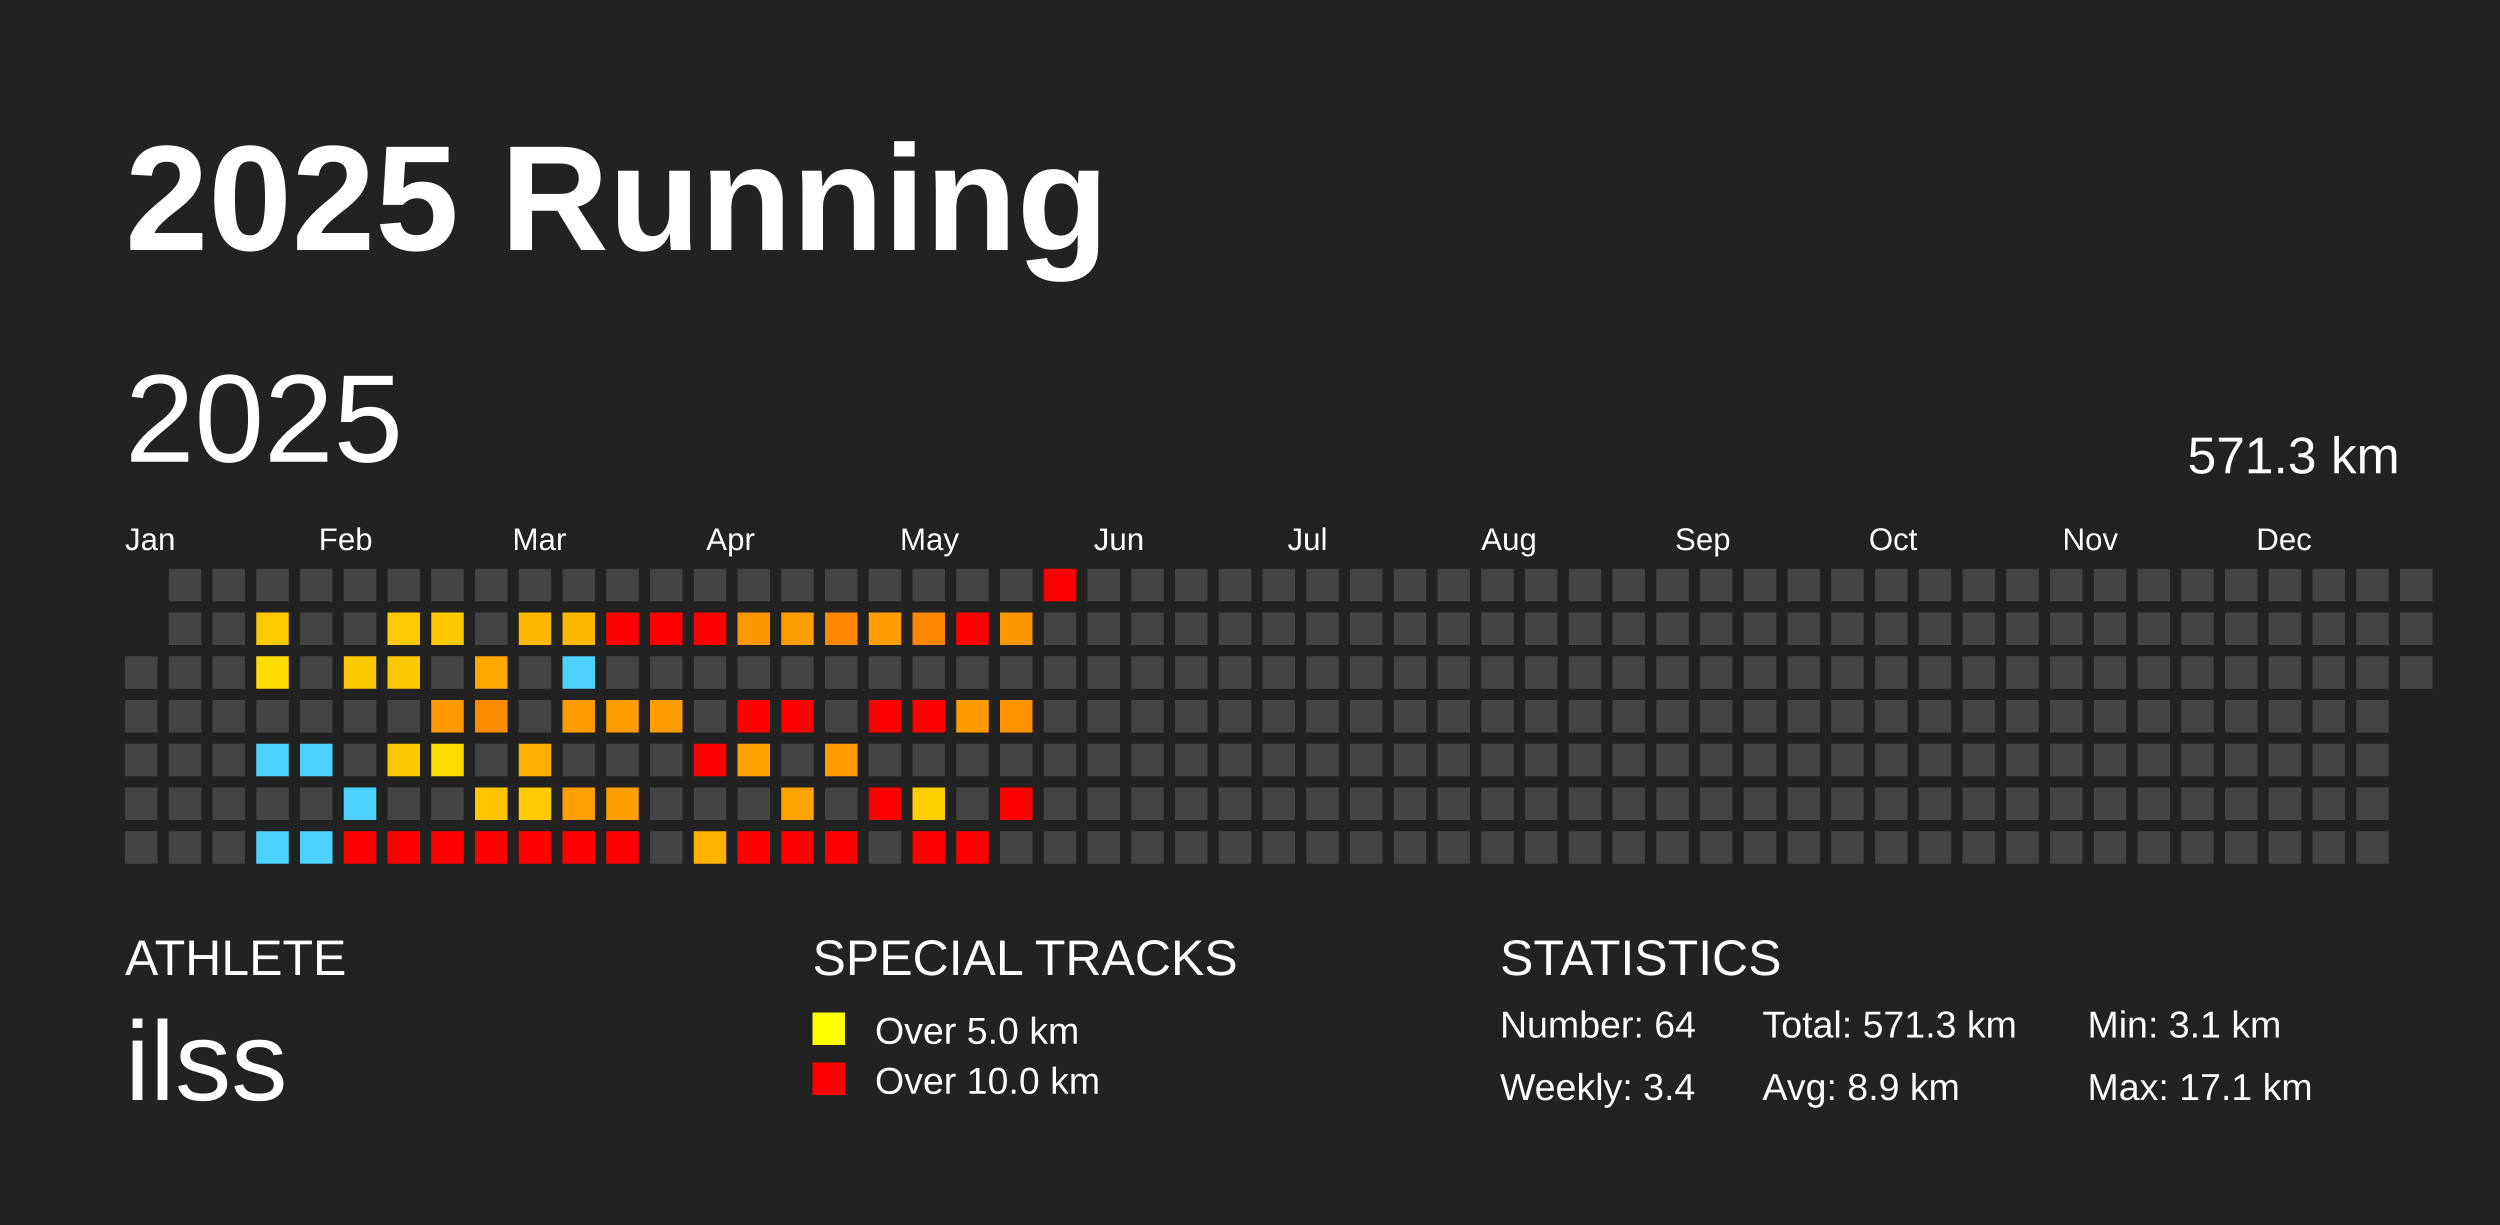
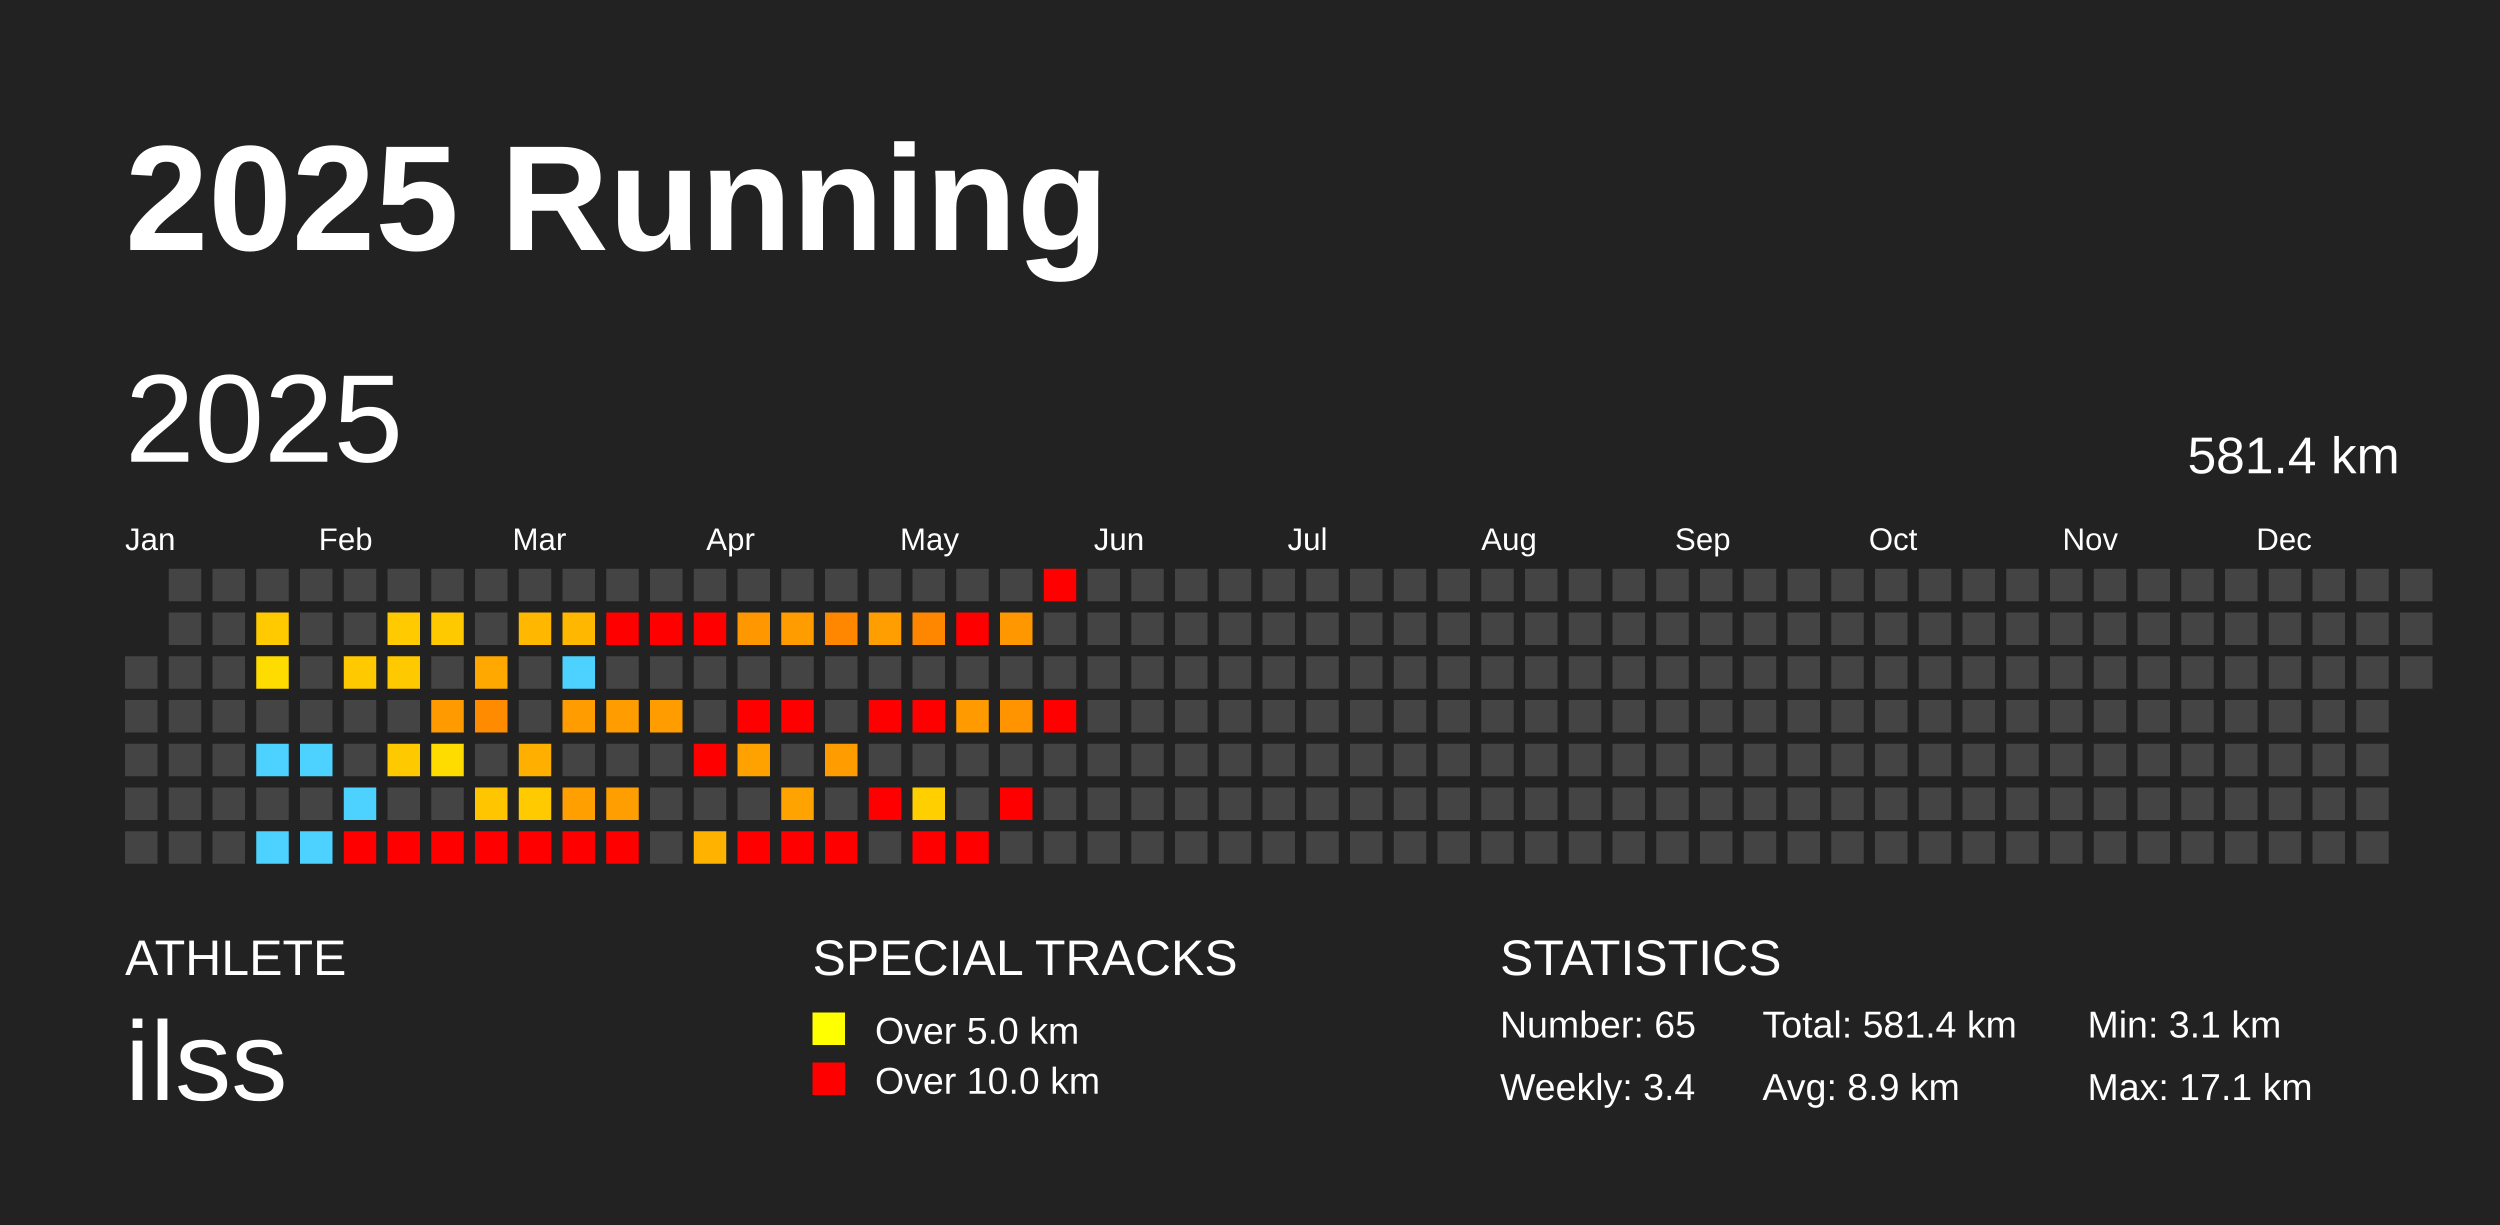
<svg xmlns="http://www.w3.org/2000/svg" baseProfile="full" height="98mm" version="1.1" viewBox="0,0,200,98" width="200mm">
  <defs />
  <rect fill="#222222" height="98" width="200" x="0" y="0" />
  <text fill="#FFFFFF" style="font-size:12px; font-family:Arial; font-weight:bold;" x="10" y="20">2025 Running</text>
  <text fill="#FFFFFF" style="font-size:4px; font-family:Arial" x="10" y="78">ATHLETE</text>
  <text fill="#FFFFFF" style="font-size:9px; font-family:Arial" x="10" y="88">ilss</text>
  <text fill="#FFFFFF" style="font-size:4px; font-family:Arial" x="65" y="78">SPECIAL TRACKS</text>
  <rect fill="yellow" height="2.6" width="2.6" x="65" y="81" />
  <text fill="#FFFFFF" style="font-size:3px; font-family:Arial" x="70" y="83.5">Over 5.0 km</text>
  <rect fill="red" height="2.6" width="2.6" x="65" y="85" />
  <text fill="#FFFFFF" style="font-size:3px; font-family:Arial" x="70" y="87.5">Over 10.0 km</text>
  <text fill="#FFFFFF" style="font-size:4px; font-family:Arial" x="120" y="78">STATISTICS</text>
-   <text fill="#FFFFFF" style="font-size:3px; font-family:Arial" x="120" y="83">Number: 64</text>
+   <text fill="#FFFFFF" style="font-size:3px; font-family:Arial" x="120" y="83">Number: 65</text>
  <text fill="#FFFFFF" style="font-size:3px; font-family:Arial" x="120" y="88">Weekly: 3.4</text>
-   <text fill="#FFFFFF" style="font-size:3px; font-family:Arial" x="141" y="83">Total: 571.3 km</text>
+   <text fill="#FFFFFF" style="font-size:3px; font-family:Arial" x="141" y="83">Total: 581.4 km</text>
  <text fill="#FFFFFF" style="font-size:3px; font-family:Arial" x="141" y="88">Avg: 8.9 km</text>
  <text fill="#FFFFFF" style="font-size:3px; font-family:Arial" x="167" y="83">Min: 3.1 km</text>
  <text fill="#FFFFFF" style="font-size:3px; font-family:Arial" x="167" y="88">Max: 17.1 km</text>
  <text dominant-baseline="hanging" fill="#FFFFFF" style="font-size:10.0px; font-family:Arial;" x="10" y="30">2025</text>
-   <text dominant-baseline="hanging" fill="#FFFFFF" style="font-size:4.125px; font-family:Arial;" x="175" y="35">571.3 km</text>
+   <text dominant-baseline="hanging" fill="#FFFFFF" style="font-size:4.125px; font-family:Arial;" x="175" y="35">581.4 km</text>
  <text fill="#FFFFFF" style="font-size:2.5px; font-family:Arial" x="10.0" y="44">Jan</text>
  <text fill="#FFFFFF" style="font-size:2.5px; font-family:Arial" x="25.5" y="44">Feb</text>
  <text fill="#FFFFFF" style="font-size:2.5px; font-family:Arial" x="41.0" y="44">Mar</text>
  <text fill="#FFFFFF" style="font-size:2.5px; font-family:Arial" x="56.5" y="44">Apr</text>
  <text fill="#FFFFFF" style="font-size:2.5px; font-family:Arial" x="72.0" y="44">May</text>
  <text fill="#FFFFFF" style="font-size:2.5px; font-family:Arial" x="87.5" y="44">Jun</text>
  <text fill="#FFFFFF" style="font-size:2.5px; font-family:Arial" x="103.0" y="44">Jul</text>
  <text fill="#FFFFFF" style="font-size:2.5px; font-family:Arial" x="118.5" y="44">Aug</text>
  <text fill="#FFFFFF" style="font-size:2.5px; font-family:Arial" x="134.0" y="44">Sep</text>
  <text fill="#FFFFFF" style="font-size:2.5px; font-family:Arial" x="149.5" y="44">Oct</text>
  <text fill="#FFFFFF" style="font-size:2.5px; font-family:Arial" x="165.0" y="44">Nov</text>
  <text fill="#FFFFFF" style="font-size:2.5px; font-family:Arial" x="180.5" y="44">Dec</text>
  <rect fill="#444444" height="2.6" width="2.6" x="10.0" y="52.5" />
  <rect fill="#444444" height="2.6" width="2.6" x="10.0" y="56.0" />
  <rect fill="#444444" height="2.6" width="2.6" x="10.0" y="59.5" />
  <rect fill="#444444" height="2.6" width="2.6" x="10.0" y="63.0" />
  <rect fill="#444444" height="2.6" width="2.6" x="10.0" y="66.5" />
  <rect fill="#444444" height="2.6" width="2.6" x="13.5" y="45.5" />
  <rect fill="#444444" height="2.6" width="2.6" x="13.5" y="49.0" />
  <rect fill="#444444" height="2.6" width="2.6" x="13.5" y="52.5" />
  <rect fill="#444444" height="2.6" width="2.6" x="13.5" y="56.0" />
  <rect fill="#444444" height="2.6" width="2.6" x="13.5" y="59.5" />
  <rect fill="#444444" height="2.6" width="2.6" x="13.5" y="63.0" />
  <rect fill="#444444" height="2.6" width="2.6" x="13.5" y="66.5" />
  <rect fill="#444444" height="2.6" width="2.6" x="17.0" y="45.5" />
  <rect fill="#444444" height="2.6" width="2.6" x="17.0" y="49.0" />
  <rect fill="#444444" height="2.6" width="2.6" x="17.0" y="52.5" />
  <rect fill="#444444" height="2.6" width="2.6" x="17.0" y="56.0" />
  <rect fill="#444444" height="2.6" width="2.6" x="17.0" y="59.5" />
  <rect fill="#444444" height="2.6" width="2.6" x="17.0" y="63.0" />
  <rect fill="#444444" height="2.6" width="2.6" x="17.0" y="66.5" />
  <rect fill="#444444" height="2.6" width="2.6" x="20.5" y="45.5" />
  <rect fill="#ffca00" height="2.6" width="2.6" x="20.5" y="49.0" />
  <rect fill="#ffdc00" height="2.6" width="2.6" x="20.5" y="52.5" />
  <rect fill="#444444" height="2.6" width="2.6" x="20.5" y="56.0" />
  <rect fill="#4dd2ff" height="2.6" width="2.6" x="20.5" y="59.5" />
  <rect fill="#444444" height="2.6" width="2.6" x="20.5" y="63.0" />
  <rect fill="#4dd2ff" height="2.6" width="2.6" x="20.5" y="66.5" />
  <rect fill="#444444" height="2.6" width="2.6" x="24.0" y="45.5" />
  <rect fill="#444444" height="2.6" width="2.6" x="24.0" y="49.0" />
  <rect fill="#444444" height="2.6" width="2.6" x="24.0" y="52.5" />
  <rect fill="#444444" height="2.6" width="2.6" x="24.0" y="56.0" />
  <rect fill="#4dd2ff" height="2.6" width="2.6" x="24.0" y="59.5" />
  <rect fill="#444444" height="2.6" width="2.6" x="24.0" y="63.0" />
  <rect fill="#4dd2ff" height="2.6" width="2.6" x="24.0" y="66.5" />
  <rect fill="#444444" height="2.6" width="2.6" x="27.5" y="45.5" />
  <rect fill="#444444" height="2.6" width="2.6" x="27.5" y="49.0" />
  <rect fill="#ffc900" height="2.6" width="2.6" x="27.5" y="52.5" />
  <rect fill="#444444" height="2.6" width="2.6" x="27.5" y="56.0" />
  <rect fill="#444444" height="2.6" width="2.6" x="27.5" y="59.5" />
  <rect fill="#4dd2ff" height="2.6" width="2.6" x="27.5" y="63.0" />
  <rect fill="red" height="2.6" width="2.6" x="27.5" y="66.5" />
  <rect fill="#444444" height="2.6" width="2.6" x="31.0" y="45.5" />
  <rect fill="#ffca00" height="2.6" width="2.6" x="31.0" y="49.0" />
  <rect fill="#ffc900" height="2.6" width="2.6" x="31.0" y="52.5" />
  <rect fill="#444444" height="2.6" width="2.6" x="31.0" y="56.0" />
  <rect fill="#ffc900" height="2.6" width="2.6" x="31.0" y="59.5" />
  <rect fill="#444444" height="2.6" width="2.6" x="31.0" y="63.0" />
  <rect fill="red" height="2.6" width="2.6" x="31.0" y="66.5" />
  <rect fill="#444444" height="2.6" width="2.6" x="34.5" y="45.5" />
  <rect fill="#ffc900" height="2.6" width="2.6" x="34.5" y="49.0" />
  <rect fill="#444444" height="2.6" width="2.6" x="34.5" y="52.5" />
  <rect fill="#ff9b00" height="2.6" width="2.6" x="34.5" y="56.0" />
  <rect fill="#ffdc00" height="2.6" width="2.6" x="34.5" y="59.5" />
  <rect fill="#444444" height="2.6" width="2.6" x="34.5" y="63.0" />
  <rect fill="red" height="2.6" width="2.6" x="34.5" y="66.5" />
  <rect fill="#444444" height="2.6" width="2.6" x="38.0" y="45.5" />
  <rect fill="#444444" height="2.6" width="2.6" x="38.0" y="49.0" />
  <rect fill="#ffa900" height="2.6" width="2.6" x="38.0" y="52.5" />
  <rect fill="#ff8c00" height="2.6" width="2.6" x="38.0" y="56.0" />
  <rect fill="#444444" height="2.6" width="2.6" x="38.0" y="59.5" />
  <rect fill="#ffc600" height="2.6" width="2.6" x="38.0" y="63.0" />
  <rect fill="red" height="2.6" width="2.6" x="38.0" y="66.5" />
  <rect fill="#444444" height="2.6" width="2.6" x="41.5" y="45.5" />
  <rect fill="#ffb700" height="2.6" width="2.6" x="41.5" y="49.0" />
  <rect fill="#444444" height="2.6" width="2.6" x="41.5" y="52.5" />
  <rect fill="#444444" height="2.6" width="2.6" x="41.5" y="56.0" />
  <rect fill="#ffaf00" height="2.6" width="2.6" x="41.5" y="59.5" />
  <rect fill="#ffca00" height="2.6" width="2.6" x="41.5" y="63.0" />
  <rect fill="red" height="2.6" width="2.6" x="41.5" y="66.5" />
  <rect fill="#444444" height="2.6" width="2.6" x="45.0" y="45.5" />
  <rect fill="#ffb700" height="2.6" width="2.6" x="45.0" y="49.0" />
  <rect fill="#4dd2ff" height="2.6" width="2.6" x="45.0" y="52.5" />
  <rect fill="#ff9d00" height="2.6" width="2.6" x="45.0" y="56.0" />
  <rect fill="#444444" height="2.6" width="2.6" x="45.0" y="59.5" />
  <rect fill="#ff9f00" height="2.6" width="2.6" x="45.0" y="63.0" />
  <rect fill="red" height="2.6" width="2.6" x="45.0" y="66.5" />
  <rect fill="#444444" height="2.6" width="2.6" x="48.5" y="45.5" />
  <rect fill="red" height="2.6" width="2.6" x="48.5" y="49.0" />
  <rect fill="#444444" height="2.6" width="2.6" x="48.5" y="52.5" />
  <rect fill="#ff9c00" height="2.6" width="2.6" x="48.5" y="56.0" />
  <rect fill="#444444" height="2.6" width="2.6" x="48.5" y="59.5" />
  <rect fill="#ff9e00" height="2.6" width="2.6" x="48.5" y="63.0" />
  <rect fill="red" height="2.6" width="2.6" x="48.5" y="66.5" />
  <rect fill="#444444" height="2.6" width="2.6" x="52.0" y="45.5" />
  <rect fill="red" height="2.6" width="2.6" x="52.0" y="49.0" />
  <rect fill="#444444" height="2.6" width="2.6" x="52.0" y="52.5" />
  <rect fill="#ff9c00" height="2.6" width="2.6" x="52.0" y="56.0" />
  <rect fill="#444444" height="2.6" width="2.6" x="52.0" y="59.5" />
  <rect fill="#444444" height="2.6" width="2.6" x="52.0" y="63.0" />
  <rect fill="#444444" height="2.6" width="2.6" x="52.0" y="66.5" />
  <rect fill="#444444" height="2.6" width="2.6" x="55.5" y="45.5" />
  <rect fill="red" height="2.6" width="2.6" x="55.5" y="49.0" />
  <rect fill="#444444" height="2.6" width="2.6" x="55.5" y="52.5" />
  <rect fill="#444444" height="2.6" width="2.6" x="55.5" y="56.0" />
  <rect fill="red" height="2.6" width="2.6" x="55.5" y="59.5" />
  <rect fill="#444444" height="2.6" width="2.6" x="55.5" y="63.0" />
  <rect fill="#ffb200" height="2.6" width="2.6" x="55.5" y="66.5" />
  <rect fill="#444444" height="2.6" width="2.6" x="59.0" y="45.5" />
  <rect fill="#ff9800" height="2.6" width="2.6" x="59.0" y="49.0" />
  <rect fill="#444444" height="2.6" width="2.6" x="59.0" y="52.5" />
  <rect fill="red" height="2.6" width="2.6" x="59.0" y="56.0" />
  <rect fill="#ffa200" height="2.6" width="2.6" x="59.0" y="59.5" />
  <rect fill="#444444" height="2.6" width="2.6" x="59.0" y="63.0" />
  <rect fill="red" height="2.6" width="2.6" x="59.0" y="66.5" />
  <rect fill="#444444" height="2.6" width="2.6" x="62.5" y="45.5" />
  <rect fill="#ff9c00" height="2.6" width="2.6" x="62.5" y="49.0" />
  <rect fill="#444444" height="2.6" width="2.6" x="62.5" y="52.5" />
  <rect fill="red" height="2.6" width="2.6" x="62.5" y="56.0" />
  <rect fill="#444444" height="2.6" width="2.6" x="62.5" y="59.5" />
  <rect fill="#ffa300" height="2.6" width="2.6" x="62.5" y="63.0" />
  <rect fill="red" height="2.6" width="2.6" x="62.5" y="66.5" />
  <rect fill="#444444" height="2.6" width="2.6" x="66.0" y="45.5" />
  <rect fill="#ff8700" height="2.6" width="2.6" x="66.0" y="49.0" />
  <rect fill="#444444" height="2.6" width="2.6" x="66.0" y="52.5" />
  <rect fill="#444444" height="2.6" width="2.6" x="66.0" y="56.0" />
  <rect fill="#ff9c00" height="2.6" width="2.6" x="66.0" y="59.5" />
  <rect fill="#444444" height="2.6" width="2.6" x="66.0" y="63.0" />
  <rect fill="red" height="2.6" width="2.6" x="66.0" y="66.5" />
  <rect fill="#444444" height="2.6" width="2.6" x="69.5" y="45.5" />
  <rect fill="#ff9e00" height="2.6" width="2.6" x="69.5" y="49.0" />
  <rect fill="#444444" height="2.6" width="2.6" x="69.5" y="52.5" />
  <rect fill="red" height="2.6" width="2.6" x="69.5" y="56.0" />
  <rect fill="#444444" height="2.6" width="2.6" x="69.5" y="59.5" />
  <rect fill="red" height="2.6" width="2.6" x="69.5" y="63.0" />
  <rect fill="#444444" height="2.6" width="2.6" x="69.5" y="66.5" />
  <rect fill="#444444" height="2.6" width="2.6" x="73.0" y="45.5" />
  <rect fill="#ff8700" height="2.6" width="2.6" x="73.0" y="49.0" />
  <rect fill="#444444" height="2.6" width="2.6" x="73.0" y="52.5" />
  <rect fill="red" height="2.6" width="2.6" x="73.0" y="56.0" />
  <rect fill="#444444" height="2.6" width="2.6" x="73.0" y="59.5" />
  <rect fill="#ffcf00" height="2.6" width="2.6" x="73.0" y="63.0" />
  <rect fill="red" height="2.6" width="2.6" x="73.0" y="66.5" />
  <rect fill="#444444" height="2.6" width="2.6" x="76.5" y="45.5" />
  <rect fill="red" height="2.6" width="2.6" x="76.5" y="49.0" />
  <rect fill="#444444" height="2.6" width="2.6" x="76.5" y="52.5" />
  <rect fill="#ff9b00" height="2.6" width="2.6" x="76.5" y="56.0" />
  <rect fill="#444444" height="2.6" width="2.6" x="76.5" y="59.5" />
  <rect fill="#444444" height="2.6" width="2.6" x="76.5" y="63.0" />
  <rect fill="red" height="2.6" width="2.6" x="76.5" y="66.5" />
  <rect fill="#444444" height="2.6" width="2.6" x="80.0" y="45.5" />
  <rect fill="#ff9800" height="2.6" width="2.6" x="80.0" y="49.0" />
  <rect fill="#444444" height="2.6" width="2.6" x="80.0" y="52.5" />
  <rect fill="#ff9300" height="2.6" width="2.6" x="80.0" y="56.0" />
  <rect fill="#444444" height="2.6" width="2.6" x="80.0" y="59.5" />
  <rect fill="red" height="2.6" width="2.6" x="80.0" y="63.0" />
  <rect fill="#444444" height="2.6" width="2.6" x="80.0" y="66.5" />
  <rect fill="red" height="2.6" width="2.6" x="83.5" y="45.5" />
  <rect fill="#444444" height="2.6" width="2.6" x="83.5" y="49.0" />
  <rect fill="#444444" height="2.6" width="2.6" x="83.5" y="52.5" />
-   <rect fill="#444444" height="2.6" width="2.6" x="83.5" y="56.0" />
+   <rect fill="red" height="2.6" width="2.6" x="83.5" y="56.0" />
  <rect fill="#444444" height="2.6" width="2.6" x="83.5" y="59.5" />
  <rect fill="#444444" height="2.6" width="2.6" x="83.5" y="63.0" />
  <rect fill="#444444" height="2.6" width="2.6" x="83.5" y="66.5" />
  <rect fill="#444444" height="2.6" width="2.6" x="87.0" y="45.5" />
  <rect fill="#444444" height="2.6" width="2.6" x="87.0" y="49.0" />
  <rect fill="#444444" height="2.6" width="2.6" x="87.0" y="52.5" />
  <rect fill="#444444" height="2.6" width="2.6" x="87.0" y="56.0" />
  <rect fill="#444444" height="2.6" width="2.6" x="87.0" y="59.5" />
  <rect fill="#444444" height="2.6" width="2.6" x="87.0" y="63.0" />
  <rect fill="#444444" height="2.6" width="2.6" x="87.0" y="66.5" />
  <rect fill="#444444" height="2.6" width="2.6" x="90.5" y="45.5" />
  <rect fill="#444444" height="2.6" width="2.6" x="90.5" y="49.0" />
  <rect fill="#444444" height="2.6" width="2.6" x="90.5" y="52.5" />
  <rect fill="#444444" height="2.6" width="2.6" x="90.5" y="56.0" />
  <rect fill="#444444" height="2.6" width="2.6" x="90.5" y="59.5" />
  <rect fill="#444444" height="2.6" width="2.6" x="90.5" y="63.0" />
  <rect fill="#444444" height="2.6" width="2.6" x="90.5" y="66.5" />
  <rect fill="#444444" height="2.6" width="2.6" x="94.0" y="45.5" />
  <rect fill="#444444" height="2.6" width="2.6" x="94.0" y="49.0" />
  <rect fill="#444444" height="2.6" width="2.6" x="94.0" y="52.5" />
  <rect fill="#444444" height="2.6" width="2.6" x="94.0" y="56.0" />
  <rect fill="#444444" height="2.6" width="2.6" x="94.0" y="59.5" />
  <rect fill="#444444" height="2.6" width="2.6" x="94.0" y="63.0" />
  <rect fill="#444444" height="2.6" width="2.6" x="94.0" y="66.5" />
  <rect fill="#444444" height="2.6" width="2.6" x="97.5" y="45.5" />
  <rect fill="#444444" height="2.6" width="2.6" x="97.5" y="49.0" />
  <rect fill="#444444" height="2.6" width="2.6" x="97.5" y="52.5" />
  <rect fill="#444444" height="2.6" width="2.6" x="97.5" y="56.0" />
  <rect fill="#444444" height="2.6" width="2.6" x="97.5" y="59.5" />
  <rect fill="#444444" height="2.6" width="2.6" x="97.5" y="63.0" />
  <rect fill="#444444" height="2.6" width="2.6" x="97.5" y="66.5" />
  <rect fill="#444444" height="2.6" width="2.6" x="101.0" y="45.5" />
  <rect fill="#444444" height="2.6" width="2.6" x="101.0" y="49.0" />
  <rect fill="#444444" height="2.6" width="2.6" x="101.0" y="52.5" />
  <rect fill="#444444" height="2.6" width="2.6" x="101.0" y="56.0" />
  <rect fill="#444444" height="2.6" width="2.6" x="101.0" y="59.5" />
  <rect fill="#444444" height="2.6" width="2.6" x="101.0" y="63.0" />
  <rect fill="#444444" height="2.6" width="2.6" x="101.0" y="66.5" />
  <rect fill="#444444" height="2.6" width="2.6" x="104.5" y="45.5" />
  <rect fill="#444444" height="2.6" width="2.6" x="104.5" y="49.0" />
  <rect fill="#444444" height="2.6" width="2.6" x="104.5" y="52.5" />
  <rect fill="#444444" height="2.6" width="2.6" x="104.5" y="56.0" />
  <rect fill="#444444" height="2.6" width="2.6" x="104.5" y="59.5" />
  <rect fill="#444444" height="2.6" width="2.6" x="104.5" y="63.0" />
  <rect fill="#444444" height="2.6" width="2.6" x="104.5" y="66.5" />
  <rect fill="#444444" height="2.6" width="2.6" x="108.0" y="45.5" />
  <rect fill="#444444" height="2.6" width="2.6" x="108.0" y="49.0" />
  <rect fill="#444444" height="2.6" width="2.6" x="108.0" y="52.5" />
  <rect fill="#444444" height="2.6" width="2.6" x="108.0" y="56.0" />
  <rect fill="#444444" height="2.6" width="2.6" x="108.0" y="59.5" />
  <rect fill="#444444" height="2.6" width="2.6" x="108.0" y="63.0" />
  <rect fill="#444444" height="2.6" width="2.6" x="108.0" y="66.5" />
  <rect fill="#444444" height="2.6" width="2.6" x="111.5" y="45.5" />
  <rect fill="#444444" height="2.6" width="2.6" x="111.5" y="49.0" />
  <rect fill="#444444" height="2.6" width="2.6" x="111.5" y="52.5" />
  <rect fill="#444444" height="2.6" width="2.6" x="111.5" y="56.0" />
  <rect fill="#444444" height="2.6" width="2.6" x="111.5" y="59.5" />
  <rect fill="#444444" height="2.6" width="2.6" x="111.5" y="63.0" />
  <rect fill="#444444" height="2.6" width="2.6" x="111.5" y="66.5" />
  <rect fill="#444444" height="2.6" width="2.6" x="115.0" y="45.5" />
  <rect fill="#444444" height="2.6" width="2.6" x="115.0" y="49.0" />
  <rect fill="#444444" height="2.6" width="2.6" x="115.0" y="52.5" />
  <rect fill="#444444" height="2.6" width="2.6" x="115.0" y="56.0" />
  <rect fill="#444444" height="2.6" width="2.6" x="115.0" y="59.5" />
  <rect fill="#444444" height="2.6" width="2.6" x="115.0" y="63.0" />
  <rect fill="#444444" height="2.6" width="2.6" x="115.0" y="66.5" />
  <rect fill="#444444" height="2.6" width="2.6" x="118.5" y="45.5" />
  <rect fill="#444444" height="2.6" width="2.6" x="118.5" y="49.0" />
  <rect fill="#444444" height="2.6" width="2.6" x="118.5" y="52.5" />
  <rect fill="#444444" height="2.6" width="2.6" x="118.5" y="56.0" />
  <rect fill="#444444" height="2.6" width="2.6" x="118.5" y="59.5" />
  <rect fill="#444444" height="2.6" width="2.6" x="118.5" y="63.0" />
  <rect fill="#444444" height="2.6" width="2.6" x="118.5" y="66.5" />
  <rect fill="#444444" height="2.6" width="2.6" x="122.0" y="45.5" />
  <rect fill="#444444" height="2.6" width="2.6" x="122.0" y="49.0" />
  <rect fill="#444444" height="2.6" width="2.6" x="122.0" y="52.5" />
  <rect fill="#444444" height="2.6" width="2.6" x="122.0" y="56.0" />
  <rect fill="#444444" height="2.6" width="2.6" x="122.0" y="59.5" />
  <rect fill="#444444" height="2.6" width="2.6" x="122.0" y="63.0" />
  <rect fill="#444444" height="2.6" width="2.6" x="122.0" y="66.5" />
  <rect fill="#444444" height="2.6" width="2.6" x="125.5" y="45.5" />
  <rect fill="#444444" height="2.6" width="2.6" x="125.5" y="49.0" />
  <rect fill="#444444" height="2.6" width="2.6" x="125.5" y="52.5" />
  <rect fill="#444444" height="2.6" width="2.6" x="125.5" y="56.0" />
  <rect fill="#444444" height="2.6" width="2.6" x="125.5" y="59.5" />
  <rect fill="#444444" height="2.6" width="2.6" x="125.5" y="63.0" />
  <rect fill="#444444" height="2.6" width="2.6" x="125.5" y="66.5" />
  <rect fill="#444444" height="2.6" width="2.6" x="129.0" y="45.5" />
  <rect fill="#444444" height="2.6" width="2.6" x="129.0" y="49.0" />
  <rect fill="#444444" height="2.6" width="2.6" x="129.0" y="52.5" />
  <rect fill="#444444" height="2.6" width="2.6" x="129.0" y="56.0" />
  <rect fill="#444444" height="2.6" width="2.6" x="129.0" y="59.5" />
  <rect fill="#444444" height="2.6" width="2.6" x="129.0" y="63.0" />
  <rect fill="#444444" height="2.6" width="2.6" x="129.0" y="66.5" />
  <rect fill="#444444" height="2.6" width="2.6" x="132.5" y="45.5" />
  <rect fill="#444444" height="2.6" width="2.6" x="132.5" y="49.0" />
  <rect fill="#444444" height="2.6" width="2.6" x="132.5" y="52.5" />
  <rect fill="#444444" height="2.6" width="2.6" x="132.5" y="56.0" />
  <rect fill="#444444" height="2.6" width="2.6" x="132.5" y="59.5" />
  <rect fill="#444444" height="2.6" width="2.6" x="132.5" y="63.0" />
  <rect fill="#444444" height="2.6" width="2.6" x="132.5" y="66.5" />
  <rect fill="#444444" height="2.6" width="2.6" x="136.0" y="45.5" />
  <rect fill="#444444" height="2.6" width="2.6" x="136.0" y="49.0" />
  <rect fill="#444444" height="2.6" width="2.6" x="136.0" y="52.5" />
  <rect fill="#444444" height="2.6" width="2.6" x="136.0" y="56.0" />
  <rect fill="#444444" height="2.6" width="2.6" x="136.0" y="59.5" />
  <rect fill="#444444" height="2.6" width="2.6" x="136.0" y="63.0" />
  <rect fill="#444444" height="2.6" width="2.6" x="136.0" y="66.5" />
  <rect fill="#444444" height="2.6" width="2.6" x="139.5" y="45.5" />
  <rect fill="#444444" height="2.6" width="2.6" x="139.5" y="49.0" />
  <rect fill="#444444" height="2.6" width="2.6" x="139.5" y="52.5" />
  <rect fill="#444444" height="2.6" width="2.6" x="139.5" y="56.0" />
  <rect fill="#444444" height="2.6" width="2.6" x="139.5" y="59.5" />
  <rect fill="#444444" height="2.6" width="2.6" x="139.5" y="63.0" />
  <rect fill="#444444" height="2.6" width="2.6" x="139.5" y="66.5" />
  <rect fill="#444444" height="2.6" width="2.6" x="143.0" y="45.5" />
  <rect fill="#444444" height="2.6" width="2.6" x="143.0" y="49.0" />
  <rect fill="#444444" height="2.6" width="2.6" x="143.0" y="52.5" />
  <rect fill="#444444" height="2.6" width="2.6" x="143.0" y="56.0" />
  <rect fill="#444444" height="2.6" width="2.6" x="143.0" y="59.5" />
  <rect fill="#444444" height="2.6" width="2.6" x="143.0" y="63.0" />
  <rect fill="#444444" height="2.6" width="2.6" x="143.0" y="66.5" />
  <rect fill="#444444" height="2.6" width="2.6" x="146.5" y="45.5" />
  <rect fill="#444444" height="2.6" width="2.6" x="146.5" y="49.0" />
  <rect fill="#444444" height="2.6" width="2.6" x="146.5" y="52.5" />
  <rect fill="#444444" height="2.6" width="2.6" x="146.5" y="56.0" />
  <rect fill="#444444" height="2.6" width="2.6" x="146.5" y="59.5" />
  <rect fill="#444444" height="2.6" width="2.6" x="146.5" y="63.0" />
  <rect fill="#444444" height="2.6" width="2.6" x="146.5" y="66.5" />
  <rect fill="#444444" height="2.6" width="2.6" x="150.0" y="45.5" />
  <rect fill="#444444" height="2.6" width="2.6" x="150.0" y="49.0" />
  <rect fill="#444444" height="2.6" width="2.6" x="150.0" y="52.5" />
  <rect fill="#444444" height="2.6" width="2.6" x="150.0" y="56.0" />
  <rect fill="#444444" height="2.6" width="2.6" x="150.0" y="59.5" />
  <rect fill="#444444" height="2.6" width="2.6" x="150.0" y="63.0" />
  <rect fill="#444444" height="2.6" width="2.6" x="150.0" y="66.5" />
  <rect fill="#444444" height="2.6" width="2.6" x="153.5" y="45.5" />
  <rect fill="#444444" height="2.6" width="2.6" x="153.5" y="49.0" />
  <rect fill="#444444" height="2.6" width="2.6" x="153.5" y="52.5" />
  <rect fill="#444444" height="2.6" width="2.6" x="153.5" y="56.0" />
  <rect fill="#444444" height="2.6" width="2.6" x="153.5" y="59.5" />
  <rect fill="#444444" height="2.6" width="2.6" x="153.5" y="63.0" />
  <rect fill="#444444" height="2.6" width="2.6" x="153.5" y="66.5" />
  <rect fill="#444444" height="2.6" width="2.6" x="157.0" y="45.5" />
  <rect fill="#444444" height="2.6" width="2.6" x="157.0" y="49.0" />
  <rect fill="#444444" height="2.6" width="2.6" x="157.0" y="52.5" />
  <rect fill="#444444" height="2.6" width="2.6" x="157.0" y="56.0" />
  <rect fill="#444444" height="2.6" width="2.6" x="157.0" y="59.5" />
  <rect fill="#444444" height="2.6" width="2.6" x="157.0" y="63.0" />
  <rect fill="#444444" height="2.6" width="2.6" x="157.0" y="66.5" />
  <rect fill="#444444" height="2.6" width="2.6" x="160.5" y="45.5" />
  <rect fill="#444444" height="2.6" width="2.6" x="160.5" y="49.0" />
  <rect fill="#444444" height="2.6" width="2.6" x="160.5" y="52.5" />
  <rect fill="#444444" height="2.6" width="2.6" x="160.5" y="56.0" />
  <rect fill="#444444" height="2.6" width="2.6" x="160.5" y="59.5" />
  <rect fill="#444444" height="2.6" width="2.6" x="160.5" y="63.0" />
  <rect fill="#444444" height="2.6" width="2.6" x="160.5" y="66.5" />
  <rect fill="#444444" height="2.6" width="2.6" x="164.0" y="45.5" />
  <rect fill="#444444" height="2.6" width="2.6" x="164.0" y="49.0" />
  <rect fill="#444444" height="2.6" width="2.6" x="164.0" y="52.5" />
  <rect fill="#444444" height="2.6" width="2.6" x="164.0" y="56.0" />
  <rect fill="#444444" height="2.6" width="2.6" x="164.0" y="59.5" />
  <rect fill="#444444" height="2.6" width="2.6" x="164.0" y="63.0" />
  <rect fill="#444444" height="2.6" width="2.6" x="164.0" y="66.5" />
  <rect fill="#444444" height="2.6" width="2.6" x="167.5" y="45.5" />
  <rect fill="#444444" height="2.6" width="2.6" x="167.5" y="49.0" />
  <rect fill="#444444" height="2.6" width="2.6" x="167.5" y="52.5" />
  <rect fill="#444444" height="2.6" width="2.6" x="167.5" y="56.0" />
  <rect fill="#444444" height="2.6" width="2.6" x="167.5" y="59.5" />
  <rect fill="#444444" height="2.6" width="2.6" x="167.5" y="63.0" />
  <rect fill="#444444" height="2.6" width="2.6" x="167.5" y="66.5" />
  <rect fill="#444444" height="2.6" width="2.6" x="171.0" y="45.5" />
  <rect fill="#444444" height="2.6" width="2.6" x="171.0" y="49.0" />
  <rect fill="#444444" height="2.6" width="2.6" x="171.0" y="52.5" />
  <rect fill="#444444" height="2.6" width="2.6" x="171.0" y="56.0" />
  <rect fill="#444444" height="2.6" width="2.6" x="171.0" y="59.5" />
  <rect fill="#444444" height="2.6" width="2.6" x="171.0" y="63.0" />
  <rect fill="#444444" height="2.6" width="2.6" x="171.0" y="66.5" />
  <rect fill="#444444" height="2.6" width="2.6" x="174.5" y="45.5" />
  <rect fill="#444444" height="2.6" width="2.6" x="174.5" y="49.0" />
  <rect fill="#444444" height="2.6" width="2.6" x="174.5" y="52.5" />
  <rect fill="#444444" height="2.6" width="2.6" x="174.5" y="56.0" />
  <rect fill="#444444" height="2.6" width="2.6" x="174.5" y="59.5" />
  <rect fill="#444444" height="2.6" width="2.6" x="174.5" y="63.0" />
  <rect fill="#444444" height="2.6" width="2.6" x="174.5" y="66.5" />
  <rect fill="#444444" height="2.6" width="2.6" x="178.0" y="45.5" />
  <rect fill="#444444" height="2.6" width="2.6" x="178.0" y="49.0" />
  <rect fill="#444444" height="2.6" width="2.6" x="178.0" y="52.5" />
  <rect fill="#444444" height="2.6" width="2.6" x="178.0" y="56.0" />
  <rect fill="#444444" height="2.6" width="2.6" x="178.0" y="59.5" />
  <rect fill="#444444" height="2.6" width="2.6" x="178.0" y="63.0" />
  <rect fill="#444444" height="2.6" width="2.6" x="178.0" y="66.5" />
  <rect fill="#444444" height="2.6" width="2.6" x="181.5" y="45.5" />
  <rect fill="#444444" height="2.6" width="2.6" x="181.5" y="49.0" />
  <rect fill="#444444" height="2.6" width="2.6" x="181.5" y="52.5" />
  <rect fill="#444444" height="2.6" width="2.6" x="181.5" y="56.0" />
  <rect fill="#444444" height="2.6" width="2.6" x="181.5" y="59.5" />
  <rect fill="#444444" height="2.6" width="2.6" x="181.5" y="63.0" />
  <rect fill="#444444" height="2.6" width="2.6" x="181.5" y="66.5" />
  <rect fill="#444444" height="2.6" width="2.6" x="185.0" y="45.5" />
  <rect fill="#444444" height="2.6" width="2.6" x="185.0" y="49.0" />
  <rect fill="#444444" height="2.6" width="2.6" x="185.0" y="52.5" />
  <rect fill="#444444" height="2.6" width="2.6" x="185.0" y="56.0" />
  <rect fill="#444444" height="2.6" width="2.6" x="185.0" y="59.5" />
  <rect fill="#444444" height="2.6" width="2.6" x="185.0" y="63.0" />
  <rect fill="#444444" height="2.6" width="2.6" x="185.0" y="66.5" />
  <rect fill="#444444" height="2.6" width="2.6" x="188.5" y="45.5" />
  <rect fill="#444444" height="2.6" width="2.6" x="188.5" y="49.0" />
  <rect fill="#444444" height="2.6" width="2.6" x="188.5" y="52.5" />
  <rect fill="#444444" height="2.6" width="2.6" x="188.5" y="56.0" />
  <rect fill="#444444" height="2.6" width="2.6" x="188.5" y="59.5" />
  <rect fill="#444444" height="2.6" width="2.6" x="188.5" y="63.0" />
  <rect fill="#444444" height="2.6" width="2.6" x="188.5" y="66.5" />
  <rect fill="#444444" height="2.6" width="2.6" x="192.0" y="45.5" />
  <rect fill="#444444" height="2.6" width="2.6" x="192.0" y="49.0" />
  <rect fill="#444444" height="2.6" width="2.6" x="192.0" y="52.5" />
</svg>
